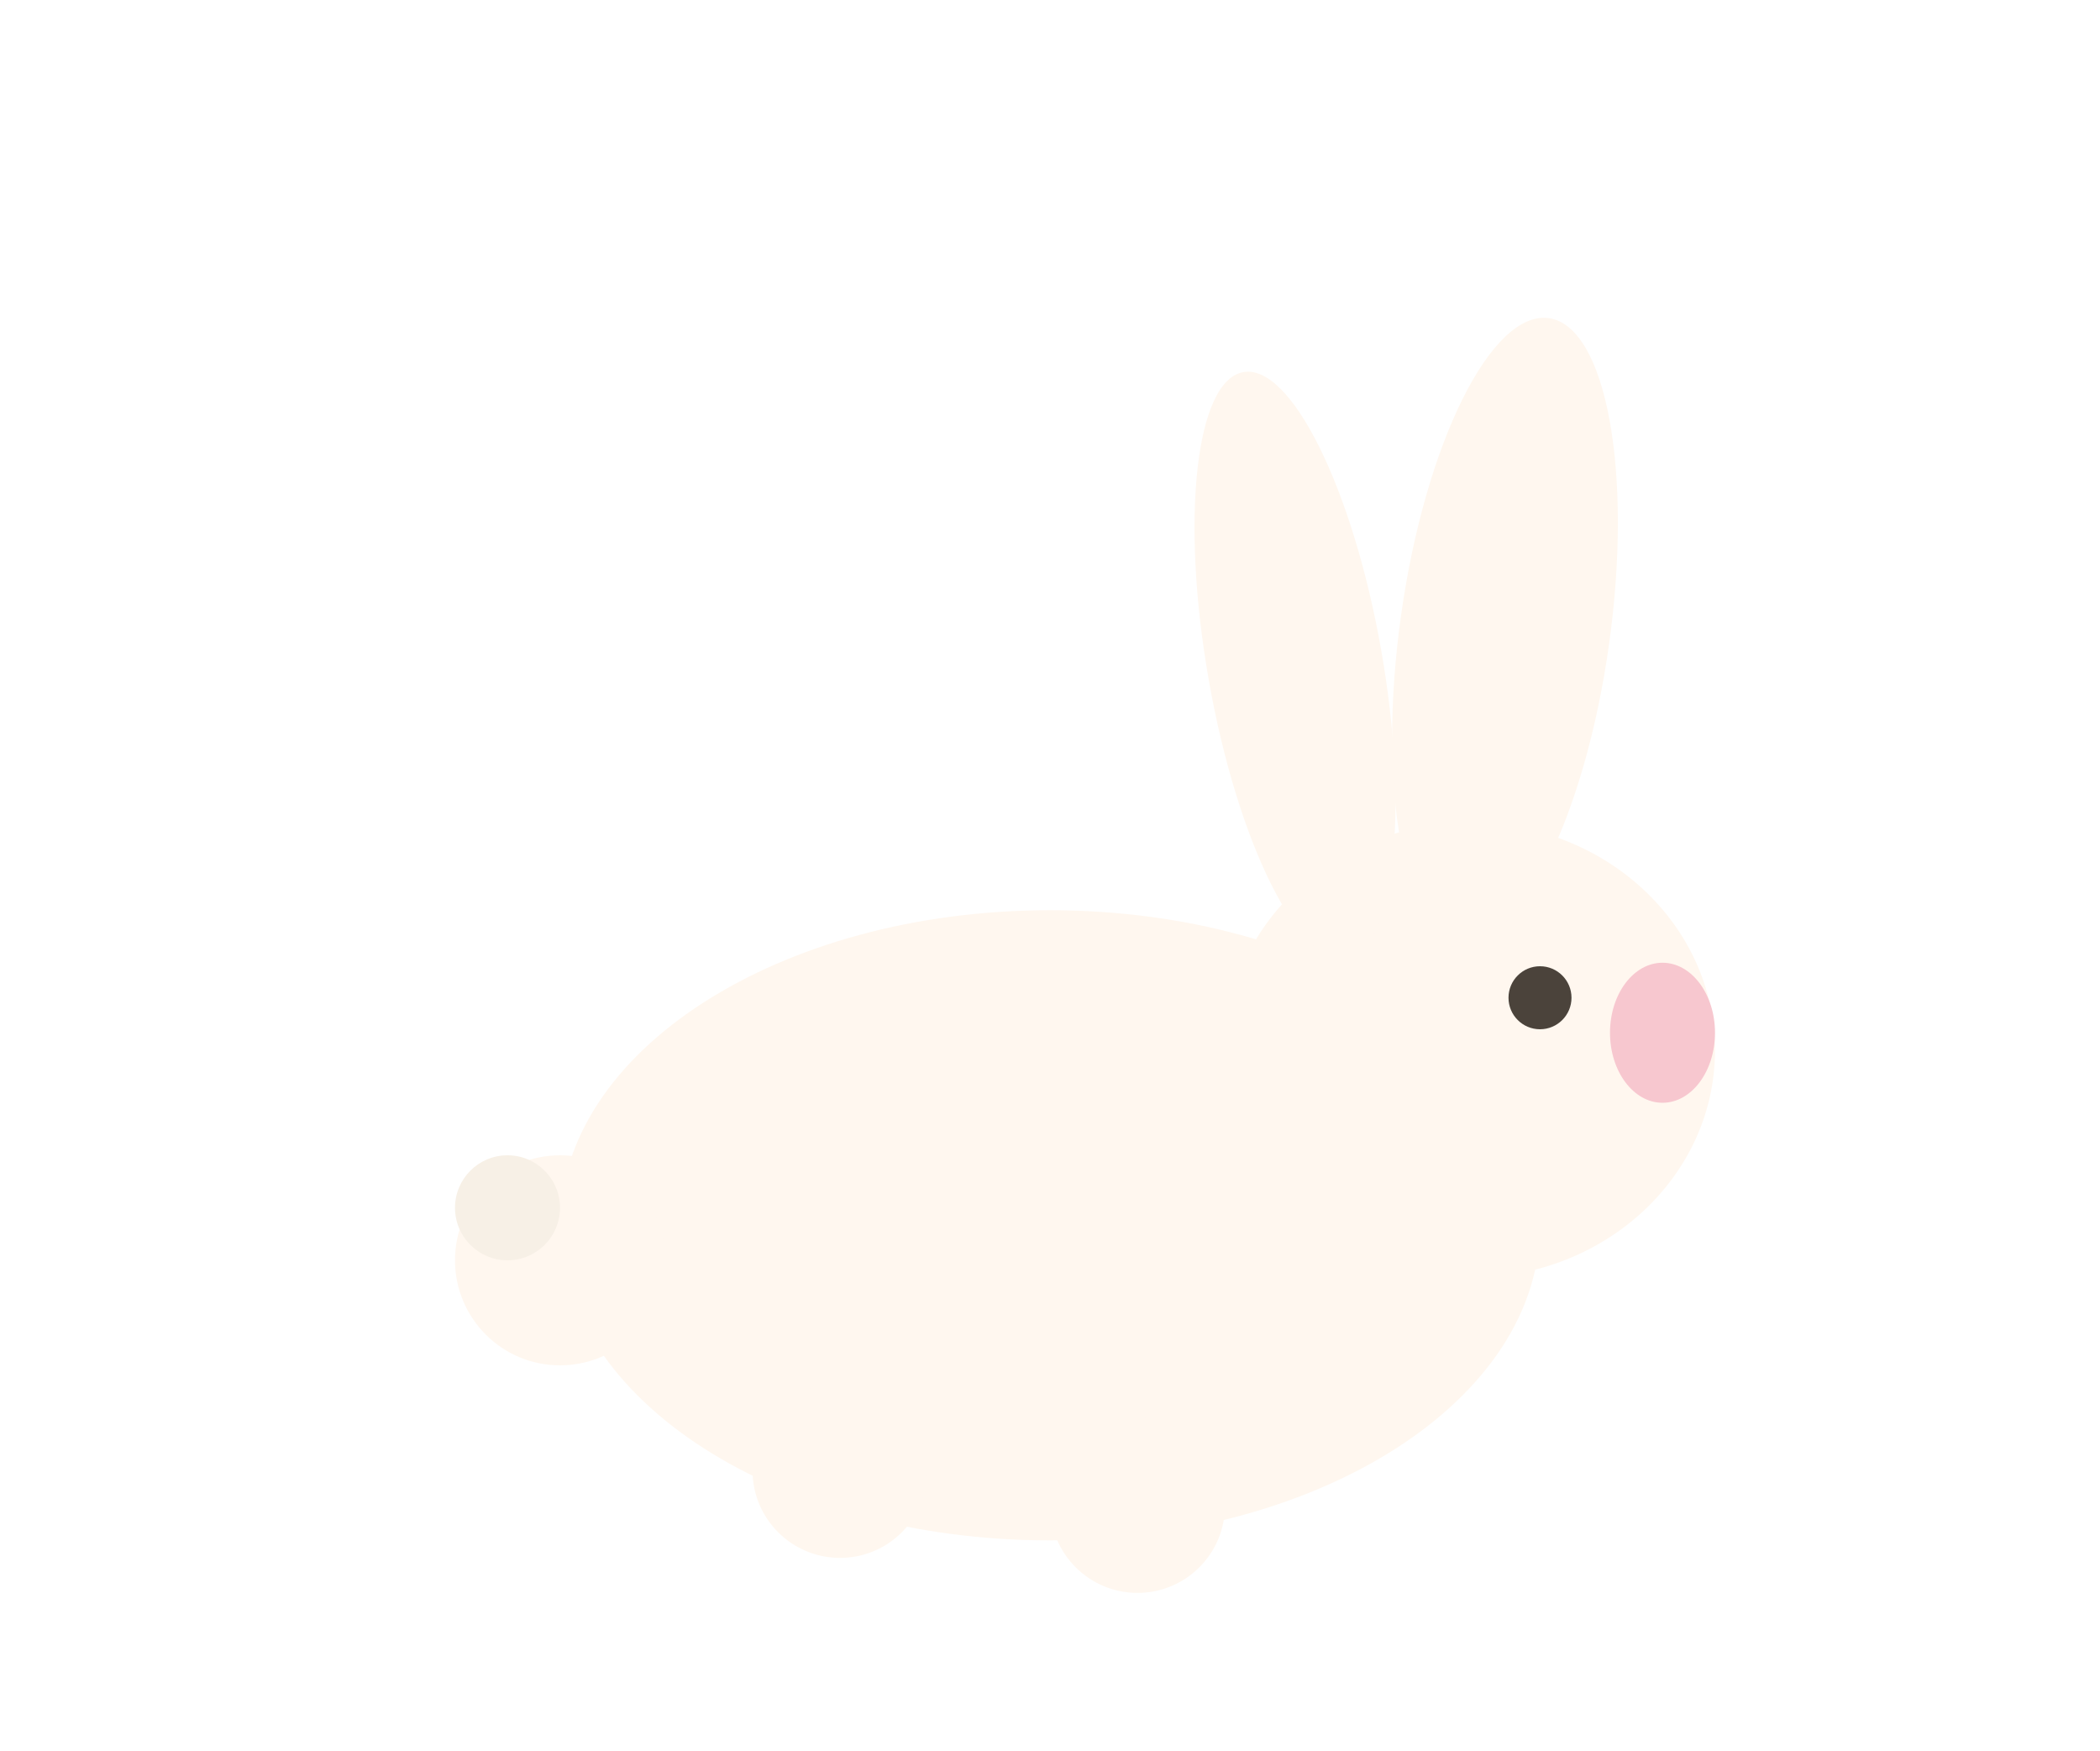
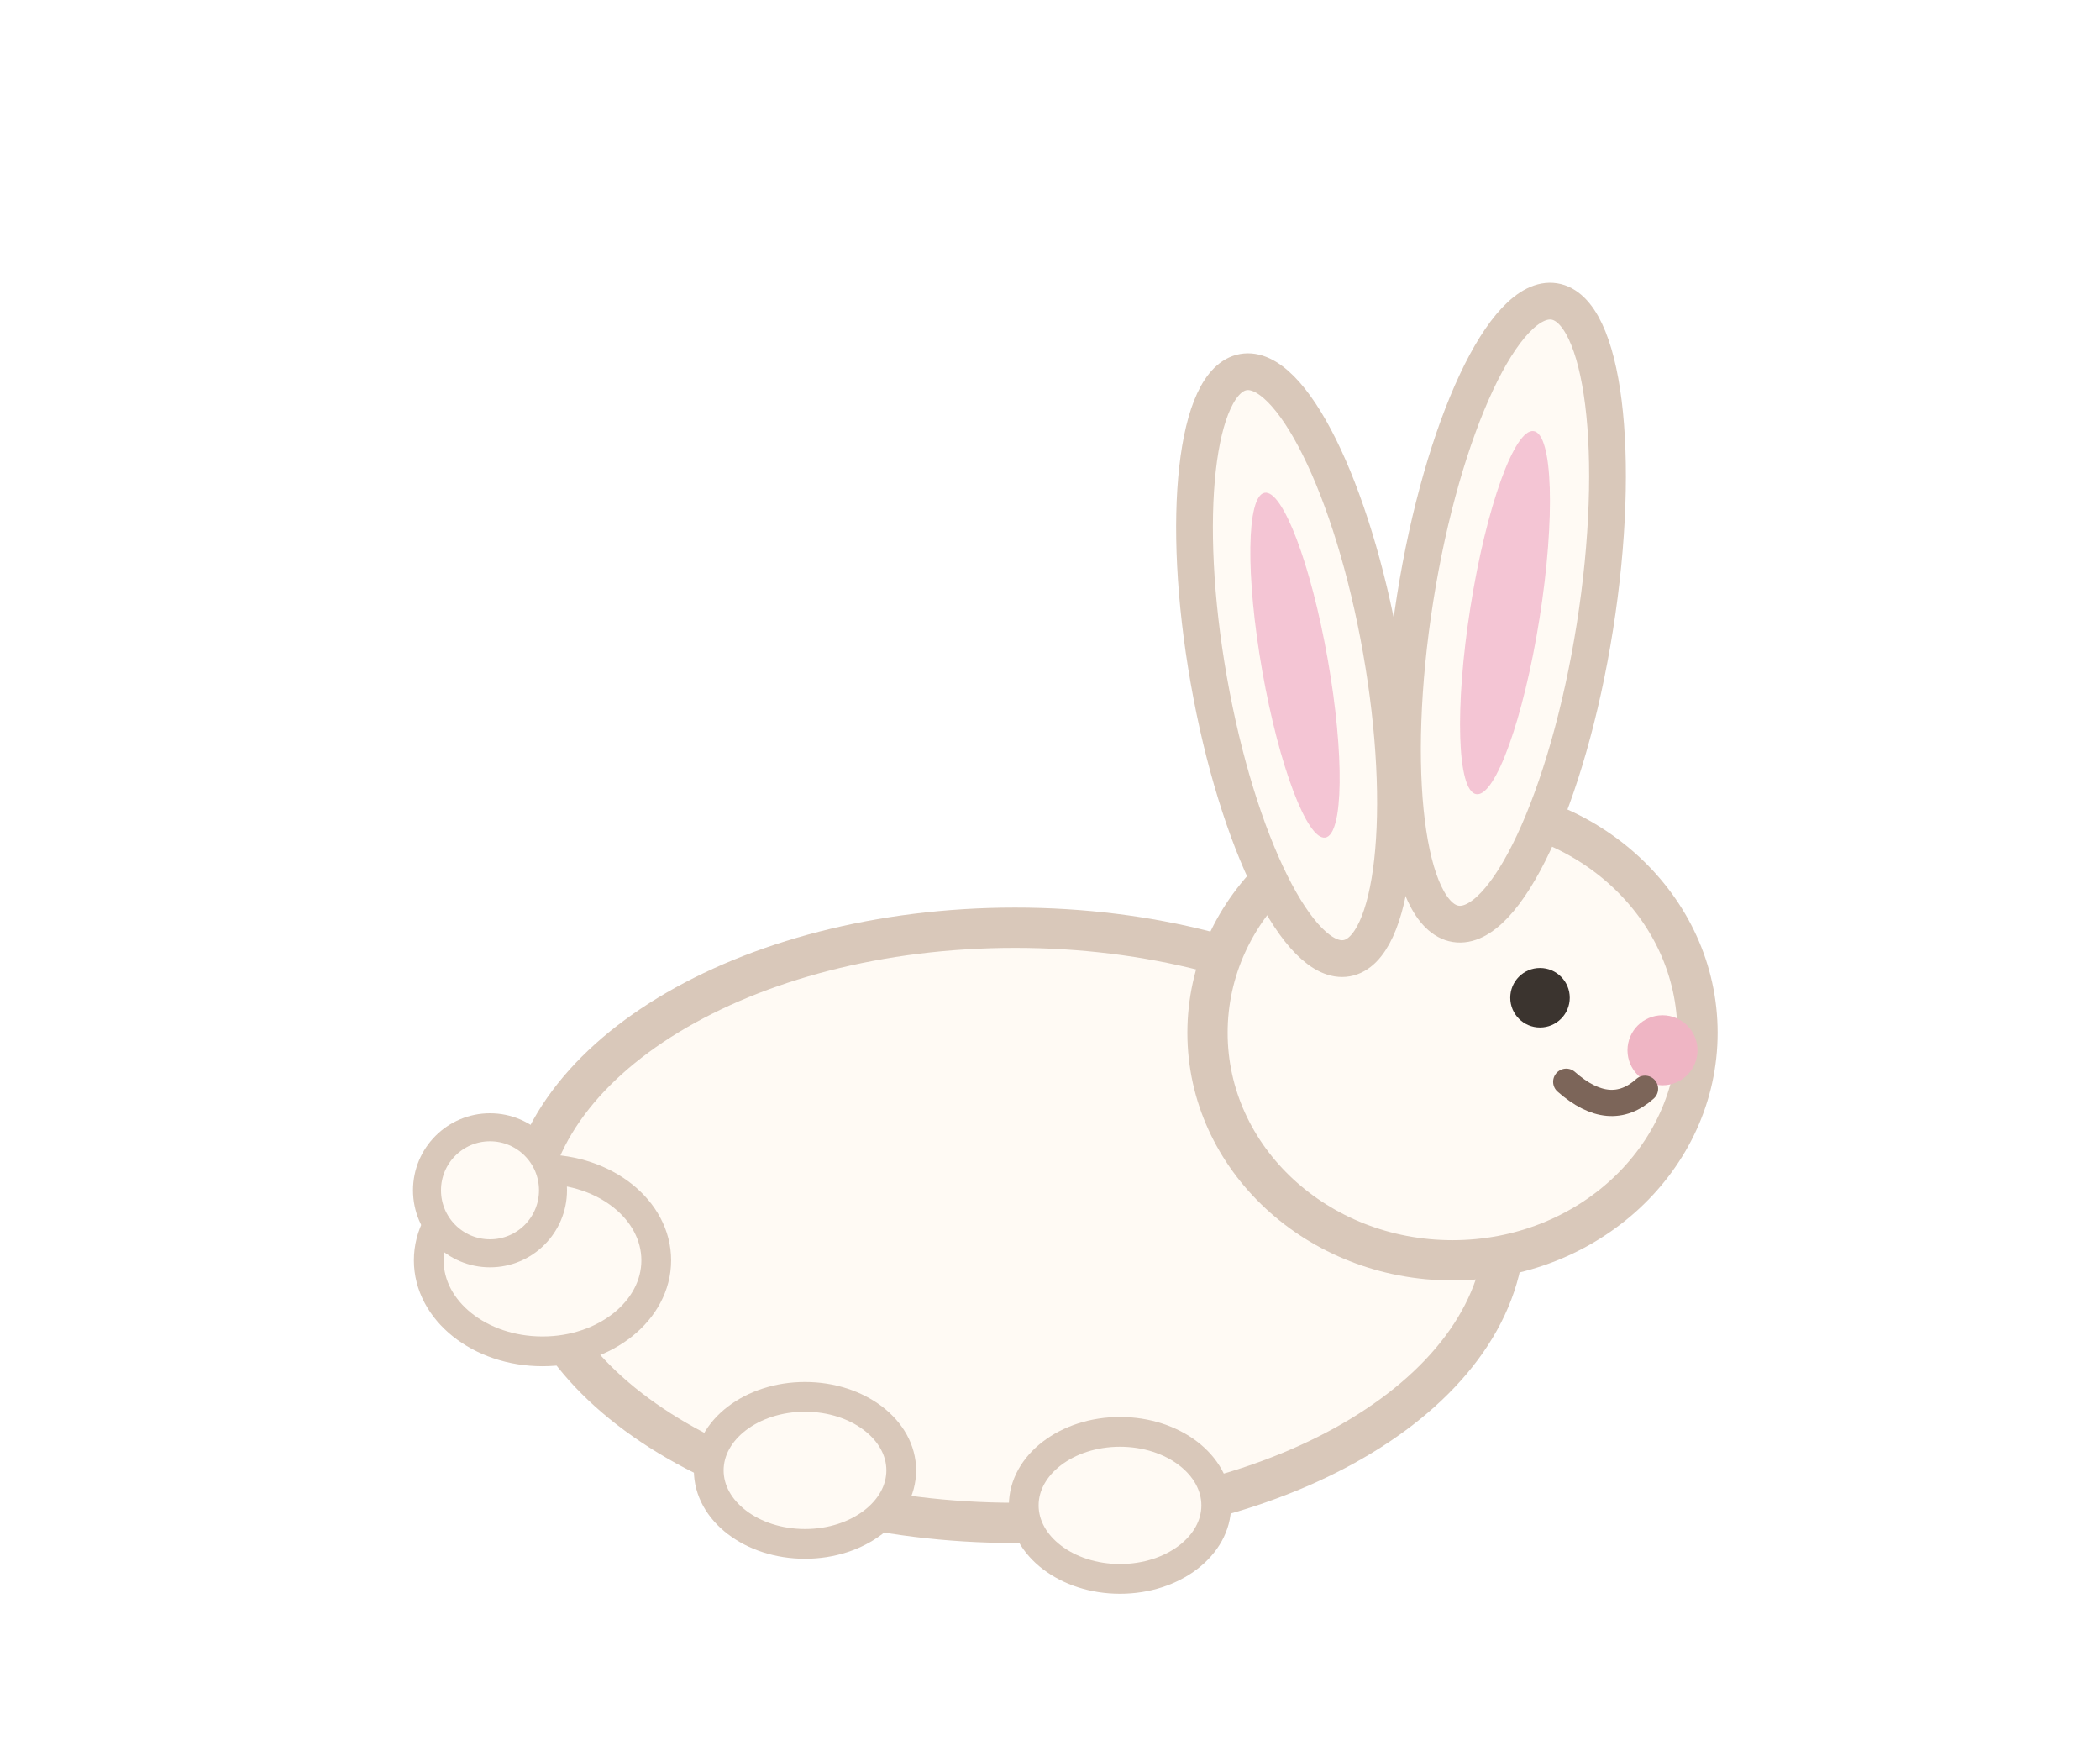
<svg xmlns="http://www.w3.org/2000/svg" width="100%" viewBox="0 0 120 100">
-   <ellipse cx="60" cy="70" rx="28" ry="18" fill="#fff7ef" />
-   <ellipse cx="84" cy="60" rx="14" ry="13" fill="#fff7ef" />
-   <ellipse cx="86" cy="36" rx="6" ry="18" fill="#fff7ef" transform="rotate(8 86 36)" />
-   <ellipse cx="74" cy="38" rx="5" ry="17" fill="#fff7ef" transform="rotate(-10 74 38)" />
-   <ellipse cx="95" cy="59" rx="3" ry="4" fill="#f7c7cf" />
-   <circle cx="88" cy="57" r="1.8" fill="#4b433b" />
-   <circle cx="48" cy="84" r="5" fill="#fff7ef" />
-   <circle cx="65" cy="86" r="5" fill="#fff7ef" />
-   <circle cx="32" cy="72" r="6" fill="#fff7ef" />
-   <circle cx="29" cy="69" r="3" fill="#f7f0e6" />
+   <g fill="none" stroke-linecap="round" stroke-linejoin="round">
+     <ellipse cx="58" cy="70" rx="28" ry="17" fill="#fffaf4" stroke="#d9c8ba" stroke-width="2.3" />
+     <ellipse cx="83" cy="59" rx="14" ry="13" fill="#fffaf4" stroke="#d9c8ba" stroke-width="2.3" />
+     <ellipse cx="86" cy="35" rx="5.2" ry="18" fill="#fffaf4" stroke="#d9c8ba" stroke-width="2.1" transform="rotate(9 86 35)" />
+     <ellipse cx="74" cy="38" rx="5" ry="17" fill="#fffaf4" stroke="#d9c8ba" stroke-width="2.1" transform="rotate(-10 74 38)" />
+     <ellipse cx="86" cy="35" rx="2" ry="10.5" fill="#f3bfd0" opacity="0.9" transform="rotate(9 86 35)" />
+     <ellipse cx="74" cy="38" rx="1.9" ry="10" fill="#f3bfd0" opacity="0.9" transform="rotate(-10 74 38)" />
+     <circle cx="88" cy="57" r="1.7" fill="#3b342f" stroke="none" />
+     <circle cx="95" cy="60" r="2" fill="#efb5c4" stroke="none" />
+     <path d="M89.5 61.8Q92 64 94 62.2" stroke="#7c6559" stroke-width="1.5" />
+     <ellipse cx="46" cy="84" rx="5.5" ry="4.2" fill="#fffaf4" stroke="#d9c8ba" stroke-width="1.7" />
+     <ellipse cx="64" cy="86" rx="5.5" ry="4.2" fill="#fffaf4" stroke="#d9c8ba" stroke-width="1.7" />
+     <ellipse cx="31" cy="72" rx="6.5" ry="5.2" fill="#fffaf4" stroke="#d9c8ba" stroke-width="1.7" />
+     <circle cx="28" cy="68" r="3.6" fill="#fffaf4" stroke="#d9c8ba" stroke-width="1.6" />
+   </g>
</svg>
